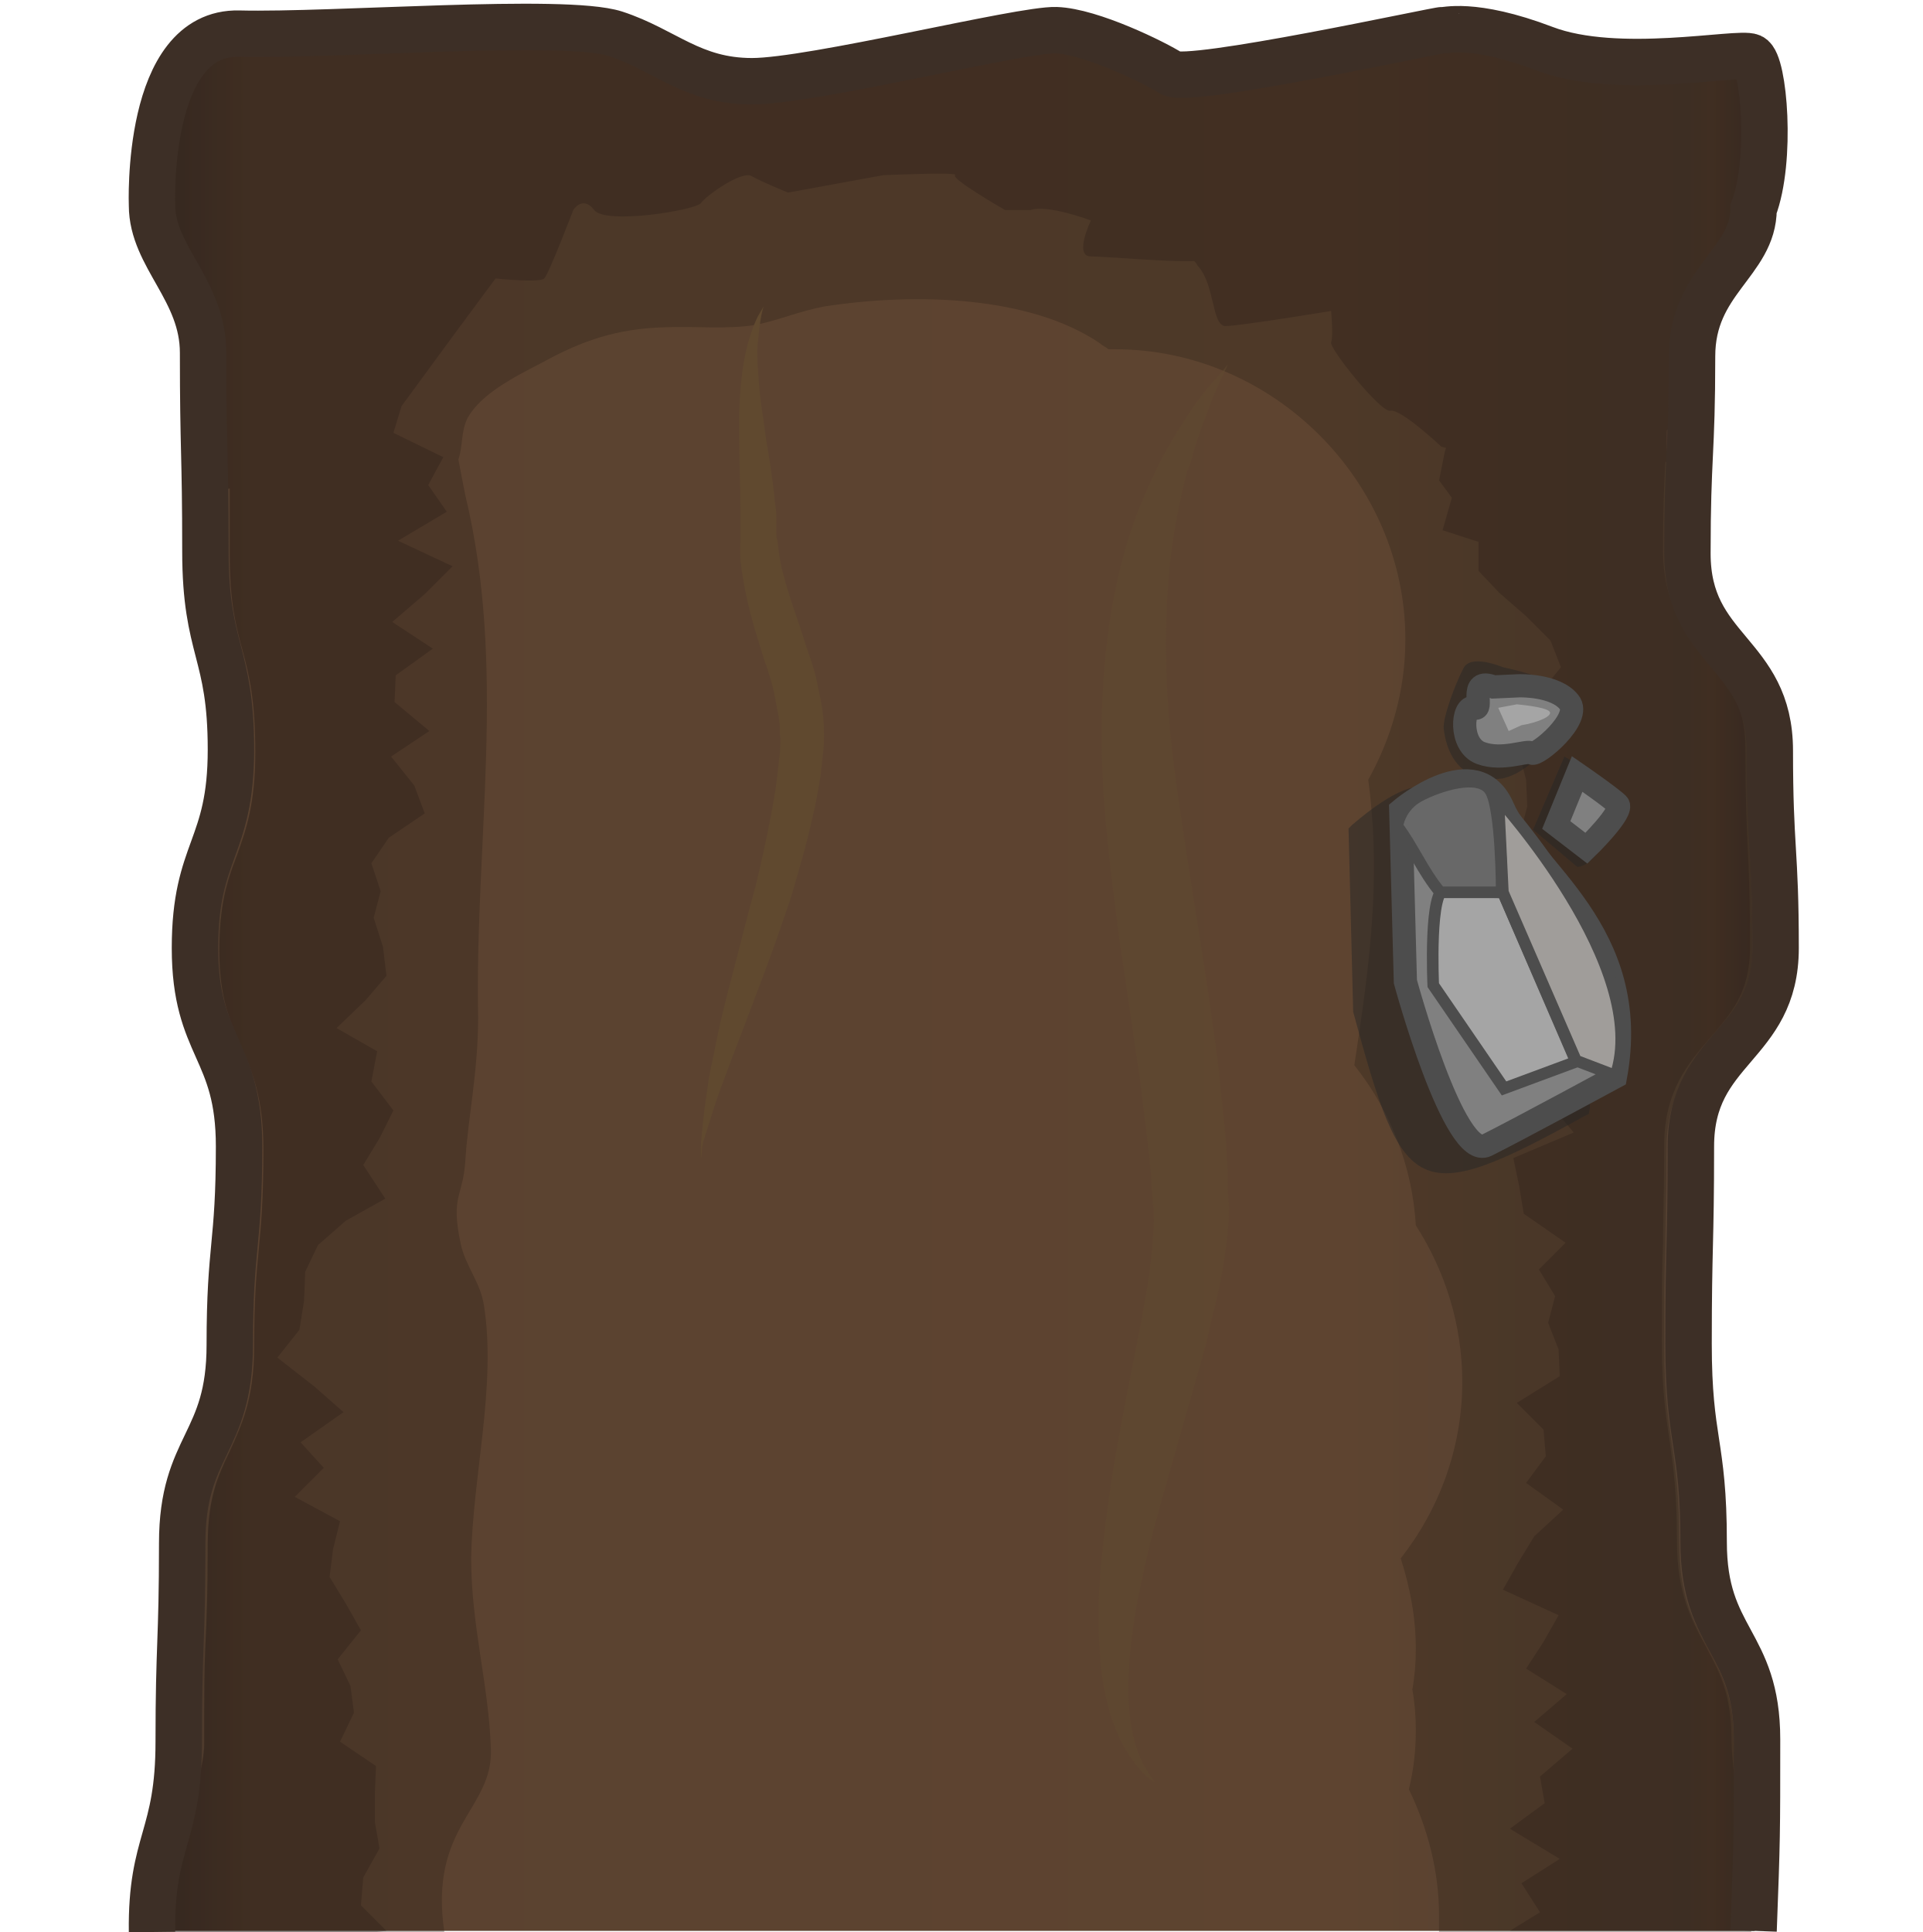
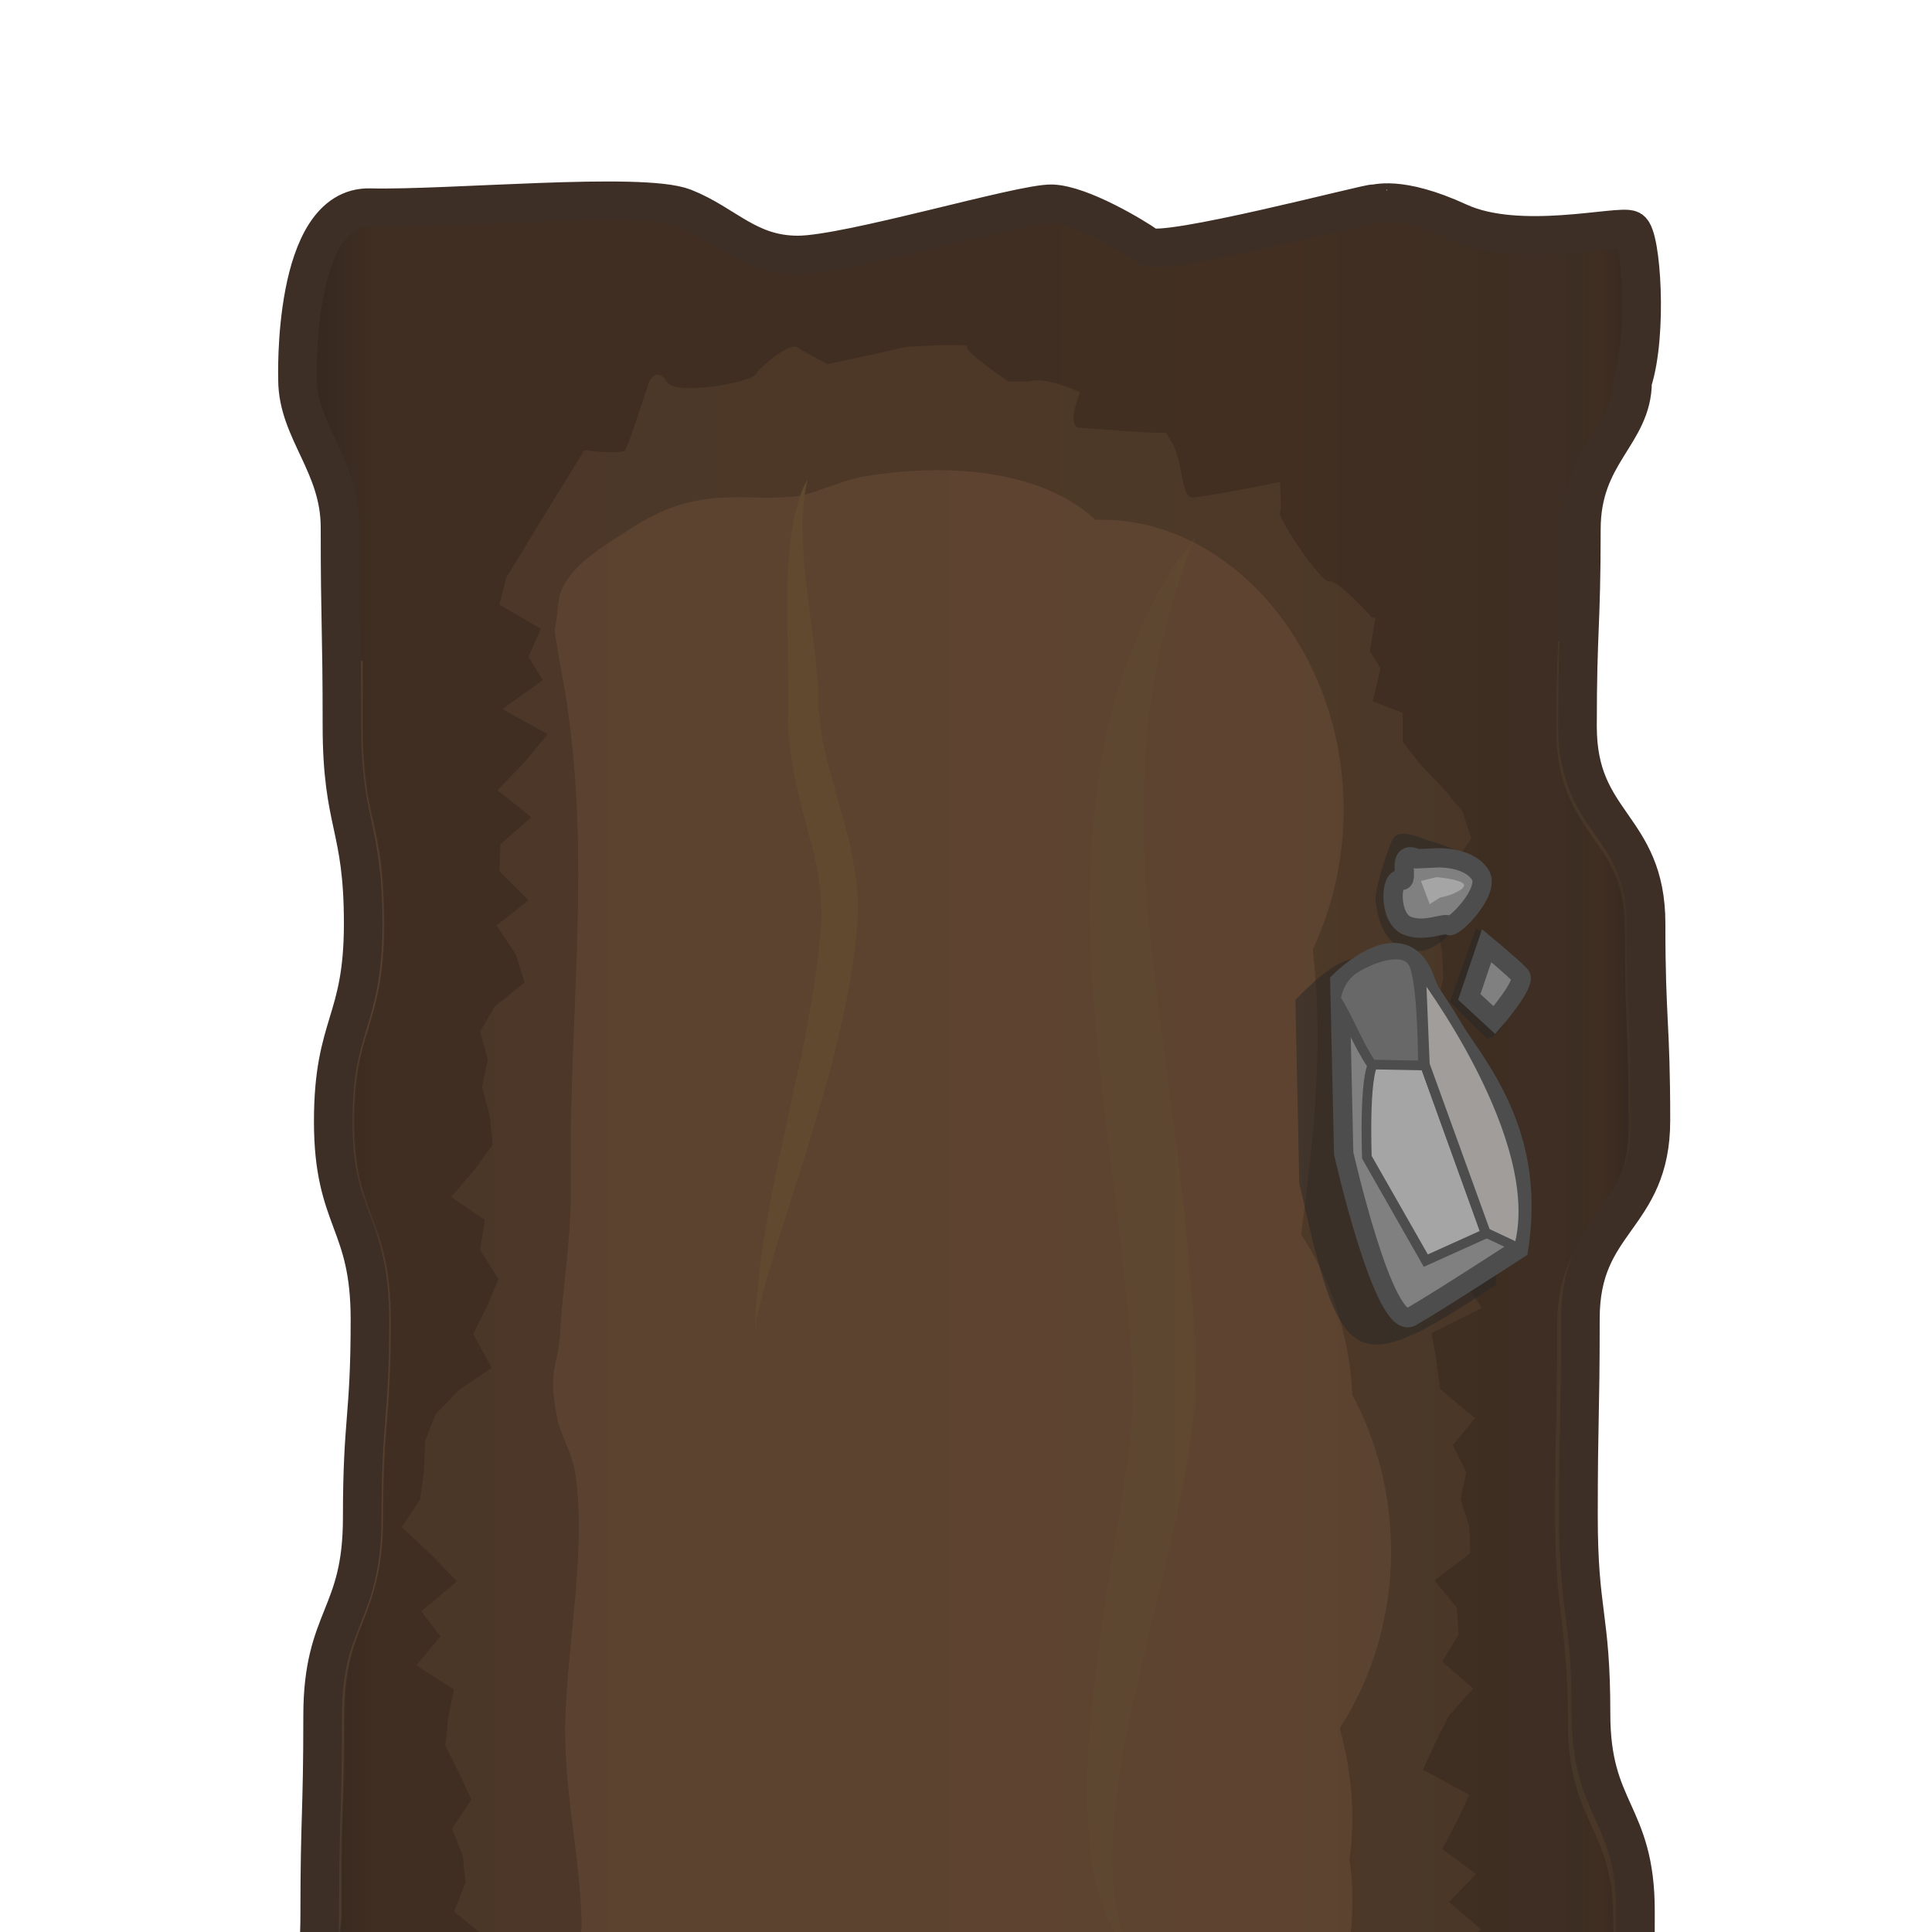
- <svg xmlns="http://www.w3.org/2000/svg" version="1.1" id="Layer_1" x="0px" y="0px" viewBox="0 0 165.7 166.5" enable-background="new 0 0 165.7 166.5" xml:space="preserve">
+ <svg xmlns="http://www.w3.org/2000/svg" version="1.1" id="Layer_1" x="0px" y="0px" viewBox="0 0 200 200" enable-background="new 0 0 200 200" xml:space="preserve">
  <g>
-     <linearGradient id="SVGID_1_" gradientUnits="userSpaceOnUse" x1="12.946" y1="83.568" x2="152.879" y2="83.568" gradientTransform="matrix(1 0 0 -1 0 168)">
+     <linearGradient id="SVGID_1_" gradientUnits="userSpaceOnUse" x1="25.087" y1="131.078" x2="141.874" y2="131.078" gradientTransform="matrix(1.2012 0 0 1.2012 0.4805 -38.4384)">
      <stop offset="0" style="stop-color:#41342A" />
      <stop offset="6.243074e-02" style="stop-color:#5A4230" />
      <stop offset="0.733" style="stop-color:#5E4430" />
      <stop offset="0.948" style="stop-color:#544132" />
      <stop offset="0.96" style="stop-color:#5A4230" />
      <stop offset="1" style="stop-color:#41342A" />
    </linearGradient>
-     <path fill="url(#SVGID_1_)" d="M151.2,18c0.8,3.5-5.5,6.2-5.5,12.7c0,8.5-0.4,8.5-0.4,17c0,8.5,7.1,8.5,7.1,17   c0,8.5,0.5,8.5,0.5,17c0,8.5-7.3,8.5-7.3,17.1c0,8.5-0.2,8.5-0.2,17c0,8.5,1.3,8.5,1.3,17.1c0,8.5,4.6,8.5,4.6,17   c0,8.3,0.2,8.5-0.1,16.5H12.9c-0.1-7.9,2.5-8.1,2.5-16.4c0-8.5,0.3-8.5,0.3-17.1c0-8.5,4.1-8.5,4.1-17.1s0.8-8.5,0.8-17.1   c0-8.5-3.8-8.5-3.8-17.1c0-8.5,3.1-8.5,3.1-17.1c0-8.5-2.2-8.5-2.2-17.1s-0.2-8.5-0.2-17.1c0-5.4-3.8-9.2-4.5-12.7   c0,0-1.1-13.9,5.2-14.3c6.3-0.4,30.7-1.5,32-1.1s9,4.8,13.7,5c4.7,0.2,22.5-6,27-4.9c4.5,1.1,9.7,4,11,4s20.1-4.9,24-4.1   c3.9,0.7,14.3,3.6,23,2.4C150.9,4.9,152.5,7.3,151.2,18z" />
-     <path opacity="0.3" fill="#281D14" enable-background="new    " d="M143.6,37.1c0.6-0.5,1.3-1,2.1-1.4c0-1.3,0.1-2.9,0.1-5   c0-6.5,6.4-9.2,5.5-12.7c1.2-10.7-0.4-13.1-2.2-13.1c-8.7,1.2-19.1-1.7-23-2.4c-3.9-0.7-22.7,4.1-24,4.1c-1.3,0-6.5-2.8-11-4   c-4.5-1.1-22.3,5.2-27,4.9c-4.7-0.2-12.3-4.6-13.7-5c-1.3-0.4-25.7,0.7-32,1.1S13.1,18,13.1,18c0.7,3.5,4.5,7.3,4.5,12.7   c0,6,0.1,7.8,0.2,11.3c0.7,0.1,1.3,0.1,2,0.1c0,1.4,0,3.2,0,5.6c0,4.1,0.5,6.1,1.1,8.3c0.6,2.2,1.1,4.4,1.1,8.8   c0,4.4-0.8,6.7-1.6,8.9c-0.8,2.1-1.5,4.1-1.5,8.2c0,4,0.9,6,1.8,8.1c1,2.2,2,4.5,2,9c0,4.3-0.2,6.5-0.4,8.6   c-0.2,2.1-0.4,4.2-0.4,8.4c0,4.5-1.1,6.8-2.1,9c-1,2.1-1.9,4-1.9,8.1c0,4.3-0.1,6.5-0.2,8.6c-0.1,2.1-0.1,4.2-0.1,8.5   c0,4.2-4.4,12.5-4.4,16.4h25.1c-1.4-9.3,4.2-10.6,4-15.9c-0.2-5.6-1.7-10.6-1.7-16.4c0.1-6.9,2.2-14.9,1.1-21.8   c-0.3-2-1.6-3.4-2-5.3c-0.9-4.2,0.2-4,0.4-7.2c0.2-3.5,1.1-7.6,1.1-12.3c-0.3-15.3,2.5-30-1.1-45c-0.2-1-0.4-2-0.6-3.1   c0.4-1.2,0.2-2.4,0.8-3.6c1.2-2.1,4-3.5,6.5-4.8c3.3-1.8,6.3-2.9,10.6-3c2.5-0.1,5.2,0.2,7.7-0.2c2-0.4,3.8-1.2,6-1.6   c7.8-1.2,17.7-0.9,23.7,3.2c0.2,0.2,0.5,0.3,0.7,0.5c0.2,0,0.4,0,0.6,0c13.6,0,25,11.4,25,25c0,4.4-1.2,8.5-3.2,12.1   c0.2,1.4,0.3,2.8,0.4,4.2c0.4,7.1-0.6,13.8-1.6,20.4c3.1,3.9,5,8.7,5.3,13.8c2.5,3.9,4,8.5,4,13.5c0,5.7-2,11-5.3,15.2   c0.8,2.5,1.3,5.1,1.3,7.8c0,1.2-0.1,2.4-0.3,3.5c0.2,1.1,0.3,2.3,0.3,3.5c0,1.8-0.2,3.5-0.6,5.1c1.6,3.3,2.6,7,2.6,10.9   c0,0.5,0,1,0,1.5h26.9c0.1-4.2-1.5-12.6-1.5-16.5c0-4-1.1-5.9-2.2-8c-1.2-2.2-2.5-4.5-2.5-9c0-4.2-0.3-6.2-0.6-8.4   c-0.3-2.1-0.7-4.3-0.7-8.7c0-4.3,0-6.4,0.1-8.5c0-2.1,0.1-4.3,0.1-8.5c0-4.7,2.1-7.1,4-9.3c1.8-2.1,3.4-3.9,3.4-7.8   c0-4.2-0.1-6.4-0.2-8.5c-0.1-2.1-0.2-4.3-0.2-8.6c0-3.9-1.5-5.7-3.3-7.8c-1.8-2.2-3.8-4.6-3.8-9.3c0-4.3,0.1-6.5,0.2-8.6   C143.5,38.5,143.6,37.8,143.6,37.1z" />
-     <path opacity="0.3" fill="#261915" enable-background="new    " d="M145.4,40.1c0.1-2.5,0.3-4.6,0.3-9.5c0-6.5,6.4-9.2,5.5-12.7   c1.2-10.7-0.4-13.1-2.2-13.1c-8.7,1.2-19.1-1.7-23-2.4s-22.7,4.1-24,4.1s-6.5-2.8-11-4c-4.5-1.1-22.3,5.2-27,4.9   c-4.7-0.2-12.3-4.6-13.7-5s-25.7,0.7-32,1.1S13.1,18,13.1,18c0.7,3.5,4.5,7.3,4.5,12.7c0,6.4,0.1,8,0.2,12c0.7-0.2,1.3-0.4,2-0.6   c0,1.5,0,3.2,0,5.7c0,4.1,0.5,6.1,1.1,8.3c0.6,2.2,1.1,4.4,1.1,8.8c0,4.4-0.8,6.7-1.6,8.9c-0.8,2.1-1.5,4.1-1.5,8.2   c0,4,0.9,6,1.8,8.1c1,2.2,2,4.5,2,9c0,4.3-0.2,6.5-0.4,8.6c-0.2,2.1-0.4,4.2-0.4,8.4c0,4.5-1.1,6.8-2.1,9c-1,2.1-1.9,4-1.9,8.1   c0,4.3-0.1,6.5-0.2,8.6c-0.1,2.1-0.1,4.2-0.1,8.5c0,4.2-4.6,12.5-4.6,16.4h17.7l2.6-0.3l-2.2-2.2l0.2-2.4l1.4-2.5l-0.4-2.3l0-2.4   l0.1-2.4l-3.1-2.1l1.2-2.5l-0.3-2.3l-1.1-2.3l2-2.5l-1.3-2.3l-1.4-2.3l0.3-2.4l0.6-2.4l-3.9-2.1l2.5-2.5l-2-2.2l3.7-2.6l-2.5-2.2   l-3.2-2.5l1.9-2.4l0.4-2.5l0.1-2.5l1.1-2.3l2.4-2.1l3.4-1.9l-1.9-2.9l1.4-2.3l1.2-2.4L32,93.2l0.5-2.6l-3.5-2l2.5-2.4l1.8-2.1   l-0.3-2.5l-0.8-2.5l0.6-2.3L32,74.4l1.5-2.2l3.1-2.1l-0.9-2.4l-2-2.5l3.3-2.2L34,60.5l0.1-2.3l3.2-2.3l-3.5-2.3l2.8-2.4l2.4-2.4   l-4.7-2.2l4.2-2.5l-1.6-2.3l1.3-2.4l-4.3-2.1l0.7-2.3L39,29l3.7-5c0,0,3.8,0.4,4.2,0s2.5-5.9,2.5-5.9s0.8-1.3,1.8,0s8.8,0,9.2-0.6   s3.6-2.9,4.4-2.3c0.9,0.5,3.1,1.4,3.1,1.4l8.2-1.5c0,0,6.6-0.3,6.2,0s4.3,3,4.3,3h2.2c1.5-0.5,5.2,0.9,5.2,0.9s-1.5,3.1,0,3.1   c1.2,0,6.8,0.5,8.9,0.4c0.1,0.1,0.2,0.2,0.3,0.4c1.5,1.6,1.2,5.2,2.4,5.2s9.1-1.3,9.1-1.3s0.2,2.2,0,2.7s4.3,6.1,5.1,5.9   c0.9-0.2,4.4,3.1,4.4,3.1l0.4,0.1l-0.1,0.3l-0.5,2.5l1.1,1.5l-0.8,2.8l3.1,1l0,2.5l1.8,1.9l2.3,2l2.1,2.1l0.9,2.3l-2.1,2.6   l-1.5,2.5l0,2.3l0.6,2.3l0.1,2.3l-0.6,2.3l0.4,2.3l1.9,2.3l0.2,2.4l2.9,2.4l-3.7,2.3l-1.3,2.3l2.4,2.4l2.2,2.4l-0.7,2.3l-1.7,2.3   l2,2.4l-5.2,2.2l0.5,2.4l0.4,2.4l3.6,2.5l-2.3,2.3l1.4,2.3l-0.6,2.3l0.9,2.3l0.1,2.3l-3.7,2.3l2.3,2.3l0.2,2.3l-1.7,2.3l3.2,2.3   l-2.5,2.3l-1.4,2.3l-1.3,2.3l4.8,2.2l-1.3,2.3l-1.5,2.3l3.5,2.2l-2.8,2.4l3.3,2.3l-2.8,2.4l0.4,2.3l-3,2.2l4.3,2.6l-3.3,2.1   l1.6,2.5l-2.6,1.6h21c0.1-4.2-1.9-12.6-1.9-16.5c0-4-1.1-5.9-2.2-8c-1.2-2.2-2.5-4.5-2.5-9.1c0-4.2-0.3-6.2-0.6-8.4   c-0.3-2.1-0.7-4.3-0.7-8.7c0-4.3,0-6.4,0.1-8.5c0-2.1,0.1-4.3,0.1-8.5c0-4.7,2.1-7.1,4-9.3c1.8-2.1,3.4-3.9,3.4-7.8   c0-4.2-0.1-6.4-0.2-8.5c-0.1-2.1-0.2-4.3-0.2-8.6c0-3.9-1.5-5.7-3.3-7.8c-1.8-2.2-3.8-4.6-3.8-9.3c0-3.6,0.1-5.7,0.2-7.6   L145.4,40.1L145.4,40.1z" />
+     <path fill="url(#SVGID_1_)" d="M169.2,39.4c0.8,4.2-5.5,7.4-5.5,15.3c0,10.2-0.4,10.2-0.4,20.4s7.1,10.2,7.1,20.4   s0.5,10.2,0.5,20.4s-7.3,10.2-7.3,20.5c0,10.2-0.2,10.2-0.2,20.4s1.3,10.2,1.3,20.5c0,10.2,4.6,10.2,4.6,20.4   c0,10,0.2,10.2-0.1,19.8H30.6c-0.1-9.5,2.5-9.7,2.5-19.7c0-10.2,0.3-10.2,0.3-20.5c0-10.2,4.1-10.2,4.1-20.5s0.8-10.2,0.8-20.5   c0-10.2-3.8-10.2-3.8-20.5c0-10.2,3.1-10.2,3.1-20.5c0-10.2-2.2-10.2-2.2-20.5s-0.2-10.2-0.2-20.5c0-6.5-3.8-11.1-4.5-15.3   c0,0-1.1-16.7,5.2-17.2S66.7,20,68,20.4c1.3,0.5,9,5.8,13.7,6c4.7,0.2,22.5-7.2,27.1-5.9c4.5,1.3,9.7,4.8,11,4.8   c1.3,0,20.1-5.9,24-4.9c3.9,0.8,14.3,4.3,23,2.9C168.9,23.7,170.5,26.6,169.2,39.4z" />
+     <path opacity="0.3" fill="#281D14" enable-background="new    " d="M161.6,62.4c0.6-0.6,1.3-1.2,2.1-1.7c0-1.6,0.1-3.5,0.1-6   c0-7.8,6.4-11.1,5.5-15.3c1.2-12.9-0.4-15.7-2.2-15.7c-8.7,1.4-19.1-2-23-2.9c-3.9-0.8-22.7,4.9-24,4.9s-6.5-3.4-11-4.8   c-4.5-1.3-22.3,6.2-27.1,5.9c-4.7-0.2-12.3-5.5-13.7-6c-1.3-0.5-25.8,0.8-32.1,1.3s-5.3,17.3-5.3,17.3c0.7,4.2,4.5,8.8,4.5,15.3   c0,7.2,0.1,9.4,0.2,13.6c0.7,0.1,1.3,0.1,2,0.1c0,1.7,0,3.8,0,6.7c0,4.9,0.5,7.3,1.1,10c0.6,2.6,1.1,5.3,1.1,10.6   c0,5.3-0.8,8-1.6,10.7c-0.8,2.5-1.5,4.9-1.5,9.8c0,4.8,0.9,7.2,1.8,9.7c1,2.6,2,5.4,2,10.8c0,5.2-0.2,7.8-0.4,10.3s-0.4,5-0.4,10.1   c0,5.4-1.1,8.2-2.1,10.8c-1,2.5-1.9,4.8-1.9,9.7c0,5.2-0.1,7.8-0.2,10.3c-0.1,2.5-0.1,5-0.1,10.2c0,5-4.4,15-4.4,19.7h25.2   c-1.4-11.2,4.2-12.7,4-19.1c-0.2-6.7-1.7-12.7-1.7-19.7c0.1-8.3,2.2-17.9,1.1-26.2c-0.3-2.4-1.6-4.1-2-6.4c-0.9-5,0.2-4.8,0.4-8.6   c0.2-4.2,1.1-9.1,1.1-14.8c-0.3-18.4,2.5-36-1.1-54.1c-0.2-1.2-0.4-2.4-0.6-3.7c0.4-1.4,0.2-2.9,0.8-4.3c1.2-2.5,4-4.2,6.5-5.8   c3.3-2.2,6.3-3.5,10.6-3.6c2.5-0.1,5.2,0.2,7.7-0.2c2-0.5,3.8-1.4,6-1.9c7.8-1.4,17.7-1.1,23.7,3.8c0.2,0.2,0.5,0.4,0.7,0.6   c0.2,0,0.4,0,0.6,0c13.6,0,25.1,13.7,25.1,30c0,5.3-1.2,10.2-3.2,14.5c0.2,1.7,0.3,3.4,0.4,5c0.4,8.5-0.6,16.6-1.6,24.5   c3.1,4.7,5,10.5,5.3,16.6c2.5,4.7,4,10.2,4,16.2c0,6.8-2,13.2-5.3,18.3c0.8,3,1.3,6.1,1.3,9.4c0,1.4-0.1,2.9-0.3,4.2   c0.2,1.3,0.3,2.8,0.3,4.2c0,2.2-0.2,4.2-0.6,6.1c1.6,4,2.6,8.4,2.6,13.1c0,0.6,0,1.2,0,1.8h27c0.1-5-1.5-15.1-1.5-19.8   c0-4.8-1.1-7.1-2.2-9.6c-1.2-2.6-2.5-5.4-2.5-10.8c0-5-0.3-7.4-0.6-10.1c-0.3-2.5-0.7-5.2-0.7-10.5c0-5.2,0-7.7,0.1-10.2   c0-2.5,0.1-5.2,0.1-10.2c0-5.6,2.1-8.5,4-11.2c1.8-2.5,3.4-4.7,3.4-9.4c0-5-0.1-7.7-0.2-10.2c-0.1-2.5-0.2-5.2-0.2-10.3   c0-4.7-1.5-6.8-3.3-9.4c-1.8-2.6-3.8-5.5-3.8-11.2c0-5.2,0.1-7.8,0.2-10.3C161.5,64.1,161.6,63.2,161.6,62.4z" />
+     <path opacity="0.3" fill="#261915" enable-background="new    " d="M163.4,66c0.1-3,0.3-5.5,0.3-11.4c0-7.8,6.4-11.1,5.5-15.3   c1.2-12.9-0.4-15.7-2.2-15.7c-8.7,1.4-19.1-2-23-2.9s-22.7,4.9-24,4.9c-1.3,0-6.5-3.4-11-4.8c-4.5-1.3-22.3,6.2-27.1,5.9   c-4.7-0.2-12.3-5.5-13.7-6C66.7,20.2,42.3,21.5,36,22s-5.2,17.4-5.2,17.4c0.7,4.2,4.5,8.8,4.5,15.3c0,7.7,0.1,9.6,0.2,14.4   c0.7-0.2,1.3-0.5,2-0.7c0,1.8,0,3.8,0,6.8c0,4.9,0.5,7.3,1.1,10c0.6,2.6,1.1,5.3,1.1,10.6c0,5.3-0.8,8-1.6,10.7   c-0.8,2.5-1.5,4.9-1.5,9.8c0,4.8,0.9,7.2,1.8,9.7c1,2.6,2,5.4,2,10.8c0,5.2-0.2,7.8-0.4,10.3s-0.4,5-0.4,10.1   c0,5.4-1.1,8.2-2.1,10.8c-1,2.5-1.9,4.8-1.9,9.7c0,5.2-0.1,7.8-0.2,10.3c-0.1,2.5-0.1,5-0.1,10.2c0,5-4.6,15-4.6,19.7h17.7l2.6-0.4   l-2.2-2.6l0.2-2.9l1.4-3l-0.4-2.8v-2.9l0.1-2.9l-3.1-2.5l1.2-3l-0.3-2.8l-1.1-2.8l2-3l-1.3-2.8l-1.4-2.8l0.3-2.9l0.6-2.9l-3.9-2.5   l2.5-3l-2-2.6l3.7-3.1l-2.5-2.6l-3.2-3l1.9-2.9l0.4-3l0.1-3l1.1-2.8l2.4-2.5l3.4-2.3l-1.9-3.5l1.4-2.8l1.2-2.9l-1.9-3l0.5-3.1   l-3.5-2.4l2.5-2.9l1.8-2.5l-0.3-3l-0.8-3l0.6-2.8l-0.8-2.9l1.5-2.6l3.1-2.5l-0.9-2.9l-2-3l3.3-2.6l-3-3l0.1-2.8l3.2-2.8l-3.5-2.8   l2.8-2.9l2.4-2.9l-4.7-2.6l4.2-3L54.7,68l1.3-2.9l-4.3-2.5l0.7-2.8l4.4-7.2l3.7-6c0,0,3.8,0.5,4.2,0c0.4-0.5,2.5-7.1,2.5-7.1   s0.8-1.6,1.8,0c1,1.6,8.8,0,9.2-0.7c0.4-0.7,3.6-3.5,4.4-2.8c0.9,0.6,3.1,1.7,3.1,1.7l8.2-1.8c0,0,6.6-0.4,6.2,0   c-0.4,0.4,4.3,3.6,4.3,3.6h2.2c1.5-0.6,5.2,1.1,5.2,1.1s-1.5,3.7,0,3.7c1.2,0,6.8,0.6,8.9,0.5c0.1,0.1,0.2,0.2,0.3,0.5   c1.5,1.9,1.2,6.2,2.4,6.2s9.1-1.6,9.1-1.6s0.2,2.6,0,3.2s4.3,7.3,5.1,7.1c0.9-0.2,4.4,3.7,4.4,3.7l0.4,0.1l-0.1,0.4l-0.5,3l1.1,1.8   l-0.8,3.4l3.1,1.2v3l1.8,2.3l2.3,2.4l2.1,2.5l0.9,2.8l-2.1,3.1l-1.5,3v2.8l0.6,2.8l0.1,2.8l-0.6,2.8l0.4,2.8l1.9,2.8l0.2,2.9   l2.9,2.9l-3.7,2.8l-1.3,2.8l2.4,2.9l2.2,2.9l-0.7,2.8l-1.7,2.8l2,2.9l-5.2,2.6l0.5,2.9l0.4,2.9l3.6,3l-2.3,2.8l1.4,2.8l-0.6,2.8   l0.9,2.8l0.1,2.8l-3.7,2.8l2.3,2.8l0.2,2.8l-1.7,2.8l3.2,2.8l-2.5,2.8l-1.4,2.8l-1.3,2.8l4.8,2.6l-1.3,2.8l-1.5,2.8l3.5,2.6   l-2.8,2.9l3.3,2.8l-2.8,2.9l0.4,2.8l-3,2.6l4.3,3.1l-3.3,2.5l1.6,3l-2.6,1.9h21c0.1-5-1.9-15.1-1.9-19.8c0-4.8-1.1-7.1-2.2-9.6   c-1.2-2.6-2.5-5.4-2.5-10.9c0-5-0.3-7.4-0.6-10.1c-0.3-2.5-0.7-5.2-0.7-10.5c0-5.2,0-7.7,0.1-10.2c0-2.5,0.1-5.2,0.1-10.2   c0-5.6,2.1-8.5,4-11.2c1.8-2.5,3.4-4.7,3.4-9.4c0-5-0.1-7.7-0.2-10.2c-0.1-2.5-0.2-5.2-0.2-10.3c0-4.7-1.5-6.8-3.3-9.4   c-1.8-2.6-3.8-5.5-3.8-11.2c0-4.3,0.1-6.8,0.2-9.1L163.4,66L163.4,66z" />
    <g>
      <g opacity="0.5">
-         <path fill="#60492F" d="M99.5,153.6c0,0-0.1-0.1-0.3-0.2c-0.2-0.1-0.5-0.4-0.8-0.7c-0.6-0.7-1.5-1.8-2.2-3.5     c-0.7-1.7-1.2-3.8-1.4-6.3c-0.2-2.5-0.2-5.3,0.1-8.3c0.3-3,0.7-6.2,1.3-9.6c0.6-3.4,1.3-6.9,2-10.4c0.3-1.8,0.7-3.6,0.9-5.4     c0.2-1.8,0.4-3.6,0.3-5.1c-0.1-0.9-0.2-1.9-0.2-2.8c-0.1-0.9-0.2-1.9-0.3-2.8c-0.2-1.9-0.5-3.8-0.7-5.7     c-0.6-3.9-1.1-7.7-1.7-11.5c-0.5-3.8-1-7.7-1.3-11.4c-0.6-7.5-0.2-14.8,1.3-20.8c0.7-3,1.7-5.6,2.8-7.9c1-2.3,2.2-4.1,3.1-5.5     c1-1.5,1.8-2.5,2.5-3.2c0.6-0.7,0.9-1.1,0.9-1.1s-0.2,0.5-0.6,1.3c-0.4,0.8-0.9,2.1-1.5,3.7c-0.3,0.8-0.6,1.7-0.9,2.7     c-0.1,0.5-0.3,1-0.5,1.5c-0.1,0.5-0.3,1.1-0.4,1.6c-0.5,2.3-1,4.8-1.2,7.7c-0.5,5.6-0.2,12.2,0.9,19.3c0.5,3.6,1.1,7.3,1.7,11.1     c0.6,3.8,1.2,7.7,1.7,11.7c0.2,2,0.4,4,0.6,6c0.1,1,0.1,2,0.2,3c0,1,0,2,0.1,3c0,2.3-0.4,4.4-0.7,6.3c-0.4,1.9-0.9,3.8-1.3,5.6     c-1,3.6-2,7-2.9,10.2c-0.9,3.2-1.8,6.2-2.4,9.1c-1.3,5.6-1.7,10.4-1.1,13.7c0.3,1.6,0.8,2.9,1.3,3.6c0.2,0.4,0.4,0.7,0.6,0.9     C99.4,153.5,99.5,153.6,99.5,153.6z" />
+         <path fill="#60492F" d="M117.4,202.3c0,0-0.1-0.1-0.3-0.2c-0.2-0.1-0.5-0.5-0.8-0.8c-0.6-0.8-1.5-2.2-2.2-4.2s-1.2-4.6-1.4-7.6     c-0.2-3-0.2-6.4,0.1-10c0.3-3.6,0.7-7.4,1.3-11.5c0.6-4.1,1.3-8.3,2-12.5c0.3-2.2,0.7-4.3,0.9-6.5c0.2-2.2,0.4-4.3,0.3-6.1     c-0.1-1.1-0.2-2.3-0.2-3.4c-0.1-1.1-0.2-2.3-0.3-3.4c-0.2-2.3-0.5-4.6-0.7-6.8c-0.6-4.7-1.1-9.2-1.7-13.8     c-0.5-4.6-1-9.2-1.3-13.7c-0.6-9-0.2-17.8,1.3-25c0.7-3.6,1.7-6.7,2.8-9.5c1-2.8,2.2-4.9,3.1-6.6c1-1.8,1.8-3,2.5-3.8     c0.6-0.8,0.9-1.3,0.9-1.3s-0.2,0.6-0.6,1.6c-0.4,1-0.9,2.5-1.5,4.4c-0.3,1-0.6,2-0.9,3.2c-0.1,0.6-0.3,1.2-0.5,1.8     c-0.1,0.6-0.3,1.3-0.4,1.9c-0.5,2.8-1,5.8-1.2,9.2c-0.5,6.7-0.2,14.7,0.9,23.2c0.5,4.3,1.1,8.8,1.7,13.3     c0.6,4.6,1.2,9.2,1.7,14.1c0.2,2.4,0.4,4.8,0.6,7.2c0.1,1.2,0.1,2.4,0.2,3.6c0,1.2,0,2.4,0.1,3.6c0,2.8-0.4,5.3-0.7,7.6     c-0.4,2.3-0.9,4.6-1.3,6.7c-1,4.3-2,8.4-2.9,12.3c-0.9,3.8-1.8,7.4-2.4,10.9c-1.3,6.7-1.7,12.5-1.1,16.5c0.3,1.9,0.8,3.5,1.3,4.3     c0.2,0.5,0.4,0.8,0.6,1.1C117.3,202.2,117.4,202.3,117.4,202.3z" />
      </g>
      <g>
-         <path fill="#60492F" d="M60.4,99.8c0,0,0-0.3,0-0.9c0-0.6,0.1-1.4,0.2-2.4c0.1-1,0.3-2.3,0.5-3.7c0.3-1.4,0.6-3,1-4.8     c0.4-1.7,0.9-3.6,1.4-5.5c0.5-1.9,1-4,1.6-6.1c0.5-2.1,1-4.3,1.4-6.5c0.2-1.1,0.4-2.2,0.5-3.3l0.2-1.7c0-0.3,0.1-1.2,0-1.6l0-0.7     l-0.1-0.8c-0.1-0.5-0.2-1-0.3-1.6c-0.2-1.1-0.5-2.1-0.9-3.2c-0.7-2.2-1.4-4.4-1.8-6.7c-0.2-1.2-0.4-2.3-0.3-3.5     c0-0.3,0-0.6,0-0.8l0-0.7c0-0.5,0-1,0-1.5c0-2-0.1-3.9-0.1-5.7c-0.1-3.6,0.2-6.6,0.8-8.7c0.3-1,0.6-1.8,0.9-2.3     c0.3-0.5,0.4-0.7,0.4-0.7c0,0-0.1,0.3-0.2,0.8c-0.1,0.5-0.2,1.3-0.3,2.3c-0.1,1,0,2.2,0.1,3.6c0.1,1.4,0.4,3,0.6,4.7     c0.3,1.7,0.6,3.6,0.8,5.7c0.1,0.5,0.1,1,0.1,1.6l0,0.8c0,0.3,0,0.5,0.1,0.7c0.1,0.9,0.2,1.9,0.5,2.9c0.5,2,1.3,4,2,6.3     c0.4,1.1,0.8,2.3,1,3.5c0.3,1.3,0.5,2.4,0.5,3.9c0,0.8,0,1.1-0.1,1.9l-0.2,1.8c-0.2,1.2-0.4,2.4-0.7,3.6     c-0.5,2.3-1.2,4.6-1.8,6.7c-0.7,2.1-1.4,4.1-2.1,6c-0.7,1.9-1.4,3.7-2,5.3c-0.6,1.6-1.2,3.1-1.7,4.5c-0.5,1.3-0.9,2.5-1.2,3.5     c-0.3,1-0.6,1.8-0.7,2.3C60.5,99.5,60.4,99.8,60.4,99.8z" />
+         <path fill="#60492F" d="M78.2,137.7c0,0,0-0.4,0-1.1s0.1-1.7,0.2-2.9c0.1-1.2,0.3-2.8,0.5-4.4c0.3-1.7,0.6-3.6,1-5.8     c0.4-2,0.9-4.3,1.4-6.6c0.5-2.3,1-4.8,1.6-7.3c0.5-2.5,1-5.2,1.4-7.8c0.2-1.3,0.4-2.6,0.5-4l0.2-2c0-0.4,0.1-1.4,0-1.9V93l-0.1-1     c-0.1-0.6-0.2-1.2-0.3-1.9c-0.2-1.3-0.5-2.5-0.9-3.8c-0.7-2.6-1.4-5.3-1.8-8c-0.2-1.4-0.4-2.8-0.3-4.2c0-0.4,0-0.7,0-1v-0.8     c0-0.6,0-1.2,0-1.8c0-2.4-0.1-4.7-0.1-6.8c-0.1-4.3,0.2-7.9,0.8-10.5c0.3-1.2,0.6-2.2,0.9-2.8c0.3-0.6,0.4-0.8,0.4-0.8     s-0.1,0.4-0.2,1s-0.2,1.6-0.3,2.8c-0.1,1.2,0,2.6,0.1,4.3c0.1,1.7,0.4,3.6,0.6,5.6c0.3,2,0.6,4.3,0.8,6.8     c0.1,0.6,0.1,1.2,0.1,1.9v1c0,0.4,0,0.6,0.1,0.8c0.1,1.1,0.2,2.3,0.5,3.5c0.5,2.4,1.3,4.8,2,7.6c0.4,1.3,0.8,2.8,1,4.2     c0.3,1.6,0.5,2.9,0.5,4.7c0,1,0,1.3-0.1,2.3l-0.2,2.2c-0.2,1.4-0.4,2.9-0.7,4.3c-0.5,2.8-1.2,5.5-1.8,8c-0.7,2.5-1.4,4.9-2.1,7.2     c-0.7,2.3-1.4,4.4-2,6.4c-0.6,1.9-1.2,3.7-1.7,5.4c-0.5,1.6-0.9,3-1.2,4.2c-0.3,1.2-0.6,2.2-0.7,2.8     C78.3,137.3,78.2,137.7,78.2,137.7z" />
      </g>
    </g>
    <g>
      <g>
        <g>
-           <path opacity="0.5" fill="#262626" enable-background="new    " d="M134.8,59.5c-1.3-1.2-5.3-2-5.3-2s-2.8-1.2-3.4,0.1      c-0.7,1.3-1.8,4.3-1.7,5.2c0.1,0.8,0.6,4.8,5,4.3c1.6-0.3,2.8-1.6,3.7-2.2S136.5,61,134.8,59.5z" />
+           <path opacity="0.5" fill="#262626" enable-background="new    " d="M152.8,89.3c-1.3-1.4-5.3-2.4-5.3-2.4s-2.8-1.4-3.4,0.1      c-0.7,1.6-1.8,5.2-1.7,6.2c0.1,1,0.6,5.8,5,5.2c1.6-0.4,2.8-1.9,3.7-2.6C152,95,154.5,91.1,152.8,89.3z" />
          <g>
-             <path fill="#808080" stroke="#4D4D4D" stroke-width="2" stroke-miterlimit="10" d="M128.7,59.2c-2.3-0.9-0.7,2.2-1.7,1.8       c-1-0.3-1.3,3.2,0.6,3.9s4-0.3,4.4,0c0.4,0.3,4.4-3,3.2-4.4c-1.2-1.5-4.3-1.4-4.3-1.4L128.7,59.2z" />
-             <path fill="#A5A5A5" d="M131.1,62.5c1.3-0.2,2.8-0.8,2.4-1.2c-0.4-0.4-2.8-0.6-2.8-0.6l-1.6,0.3l0.9,2L131.1,62.5z" />
+             <path fill="#808080" stroke="#4D4D4D" stroke-width="2" stroke-miterlimit="10" d="M146.7,88.9c-2.3-1.1-0.7,2.6-1.7,2.2       c-1-0.4-1.3,3.8,0.6,4.7c1.9,0.8,4-0.4,4.4,0c0.4,0.4,4.4-3.6,3.2-5.3c-1.2-1.8-4.3-1.7-4.3-1.7L146.7,88.9z" />
+             <path fill="#A5A5A5" d="M149.1,92.9c1.3-0.2,2.8-1,2.4-1.4c-0.4-0.5-2.8-0.7-2.8-0.7l-1.6,0.4l0.9,2.4L149.1,92.9z" />
          </g>
        </g>
        <g>
-           <path opacity="0.5" fill="#262626" enable-background="new    " d="M116.5,71.1c7.2-6.2,8.6-2.7,11.2,1.4      c0.7,0.8,1.5,1.9,2.4,3.1c4.5,5.4,6.9,12,6.9,19.9l-0.1,0.5l-0.4,0.2c-14.6,8.1-15.6,6.9-19.9-9l-0.4-15.8L116.5,71.1z" />
+           <path opacity="0.5" fill="#262626" enable-background="new    " d="M134.4,103.2c7.2-7.4,8.6-3.2,11.2,1.7      c0.7,1,1.5,2.3,2.4,3.7c4.5,6.5,6.9,14.4,6.9,23.9l-0.1,0.6l-0.4,0.2c-14.6,9.7-15.6,8.3-19.9-10.8l-0.4-19L134.4,103.2z" />
          <g>
-             <path fill="#808080" stroke="#4D4D4D" stroke-width="2" stroke-miterlimit="10" d="M139.2,92.8c2.3-12.5-7.4-17.9-9.7-23.2       c-2.3-5.3-8.8,0.2-8.8,0.2l0.4,14.8c0,0,4.2,15.5,7,14.1C130.9,97.3,139.2,92.8,139.2,92.8z" />
-             <path fill="#A5A5A5" stroke="#4D4D4D" stroke-miterlimit="10" d="M135.8,91.5l-6.3-14.6c0,0-3.5,0-4.9-0.3       c-1.5-0.2-1.1,8.3-1.1,8.3l6.1,8.9L135.8,91.5z" />
-             <path fill="#A09D9A" stroke="#4D4D4D" stroke-miterlimit="10" d="M129.5,76.9l-0.4-8.1c0,0,13.3,14.6,10.1,23.9l-3.4-1.3       L129.5,76.9z" />
-             <path fill="#686868" stroke="#4D4D4D" stroke-miterlimit="10" d="M124.1,76.9c-1.5-1.8-2.4-4-3.7-5.7c0,0,0.2-1.7,1.9-2.6       s5.1-2,6.1-0.5c1,1.5,1,8.8,1,8.8L124.1,76.9z" />
+             <path fill="#808080" stroke="#4D4D4D" stroke-width="2" stroke-miterlimit="10" d="M157.2,129.3c2.3-15-7.4-21.5-9.7-27.9       c-2.3-6.4-8.8,0.2-8.8,0.2l0.4,17.8c0,0,4.2,18.6,7,16.9C148.9,134.7,157.2,129.3,157.2,129.3z" />
+             <path fill="#A5A5A5" stroke="#4D4D4D" stroke-miterlimit="10" d="M153.8,127.7l-6.3-17.5c0,0-3.5,0-4.9-0.4       c-1.5-0.2-1.1,10-1.1,10l6.1,10.7L153.8,127.7z" />
+             <path fill="#A09D9A" stroke="#4D4D4D" stroke-miterlimit="10" d="M147.5,110.2l-0.4-9.7c0,0,13.3,17.5,10.1,28.7l-3.4-1.6       L147.5,110.2z" />
+             <path fill="#686868" stroke="#4D4D4D" stroke-miterlimit="10" d="M142,110.2c-1.5-2.2-2.4-4.8-3.7-6.8c0,0,0.2-2,1.9-3.1       c1.7-1.1,5.1-2.4,6.1-0.6c1,1.8,1,10.6,1,10.6L142,110.2z" />
          </g>
        </g>
        <g>
-           <path opacity="0.5" fill="#262626" enable-background="new    " d="M137.3,67c0-0.4-2.5-1.8-2.5-1.8l-2.7,6.3l3.8,3.2      c0,0,0.7,0.1,1.6-1c0.9-1.1,1.9-4.4,1.9-4.4L137.3,67z" />
-           <path fill="#808080" stroke="#4D4D4D" stroke-width="2" stroke-miterlimit="10" d="M136.7,73.1c0,0,3.3-3.2,2.7-3.8      c-0.6-0.6-3.5-2.6-3.5-2.6l-1.8,4.4L136.7,73.1z" />
+           <path opacity="0.5" fill="#262626" enable-background="new    " d="M155.3,98.3c0-0.5-2.5-2.2-2.5-2.2l-2.7,7.6l3.8,3.8      c0,0,0.7,0.1,1.6-1.2c0.9-1.3,1.9-5.3,1.9-5.3L155.3,98.3z" />
+           <path fill="#808080" stroke="#4D4D4D" stroke-width="2" stroke-miterlimit="10" d="M154.7,105.6c0,0,3.3-3.8,2.7-4.6      c-0.6-0.7-3.5-3.1-3.5-3.1l-1.8,5.3L154.7,105.6z" />
        </g>
      </g>
    </g>
-     <path fill="none" stroke="#3D2F26" stroke-width="4" stroke-miterlimit="10" d="M13.1,166.5c-0.1-7.9,2.3-8.1,2.3-16.4   c0-8.5,0.3-8.5,0.3-17.1c0-8.5,4.1-8.5,4.1-17.1s0.8-8.5,0.8-17.1c0-8.5-3.8-8.5-3.8-17.1c0-8.5,3.1-8.5,3.1-17.1   c0-8.5-2.2-8.5-2.2-17.1s-0.2-8.5-0.2-17.1c0-5.4-4.4-8.3-4.4-12.7c0,0-0.6-15,7.5-14.8s28-1.4,32.4,0c4.3,1.4,6.6,4.1,11.8,4.1   S88,2.5,91,2.6s8.5,2.8,9.9,3.7c1.4,1,23.3-3.8,23.4-3.7c0.1,0.1,2.5-0.8,8.8,1.6c6.3,2.4,16.7,0.2,17.8,0.7   c1.1,0.5,1.8,8.9,0.2,13.1c0,4.6-5.3,6.2-5.3,12.7c0,8.5-0.4,8.5-0.4,17c0,8.5,7.1,8.5,7.1,17c0,8.5,0.5,8.5,0.5,17   c0,8.5-7.3,8.5-7.3,17.1c0,8.5-0.2,8.5-0.2,17c0,8.5,1.3,8.5,1.3,17.1c0,8.5,4.6,8.5,4.6,17c0,8.3,0,8.5-0.3,16.5" />
+     <path fill="none" stroke="#3D2F26" stroke-width="4" stroke-miterlimit="10" d="M30.8,217.8c-0.1-9.5,2.3-9.7,2.3-19.7   c0-10.2,0.3-10.2,0.3-20.5c0-10.2,4.1-10.2,4.1-20.5c0-10.3,0.8-10.2,0.8-20.5c0-10.2-3.8-10.2-3.8-20.5c0-10.2,3.1-10.2,3.1-20.5   c0-10.2-2.2-10.2-2.2-20.5s-0.2-10.2-0.2-20.5c0-6.5-4.4-10-4.4-15.3c0,0-0.6-18,7.5-17.8s28.1-1.7,32.5,0   c4.3,1.7,6.6,4.9,11.8,4.9s23.2-5.4,26.3-5.3c3,0.1,8.5,3.4,9.9,4.4c1.4,1.2,23.3-4.6,23.4-4.4c0.1,0.1,2.5-1,8.8,1.9   s16.7,0.2,17.8,0.8c1.1,0.6,1.8,10.7,0.2,15.7c0,5.5-5.3,7.4-5.3,15.3c0,10.2-0.4,10.2-0.4,20.4s7.1,10.2,7.1,20.4   s0.5,10.2,0.5,20.4s-7.3,10.2-7.3,20.5c0,10.2-0.2,10.2-0.2,20.4s1.3,10.2,1.3,20.5c0,10.2,4.6,10.2,4.6,20.4c0,10,0,10.2-0.3,19.8   " />
  </g>
</svg>
